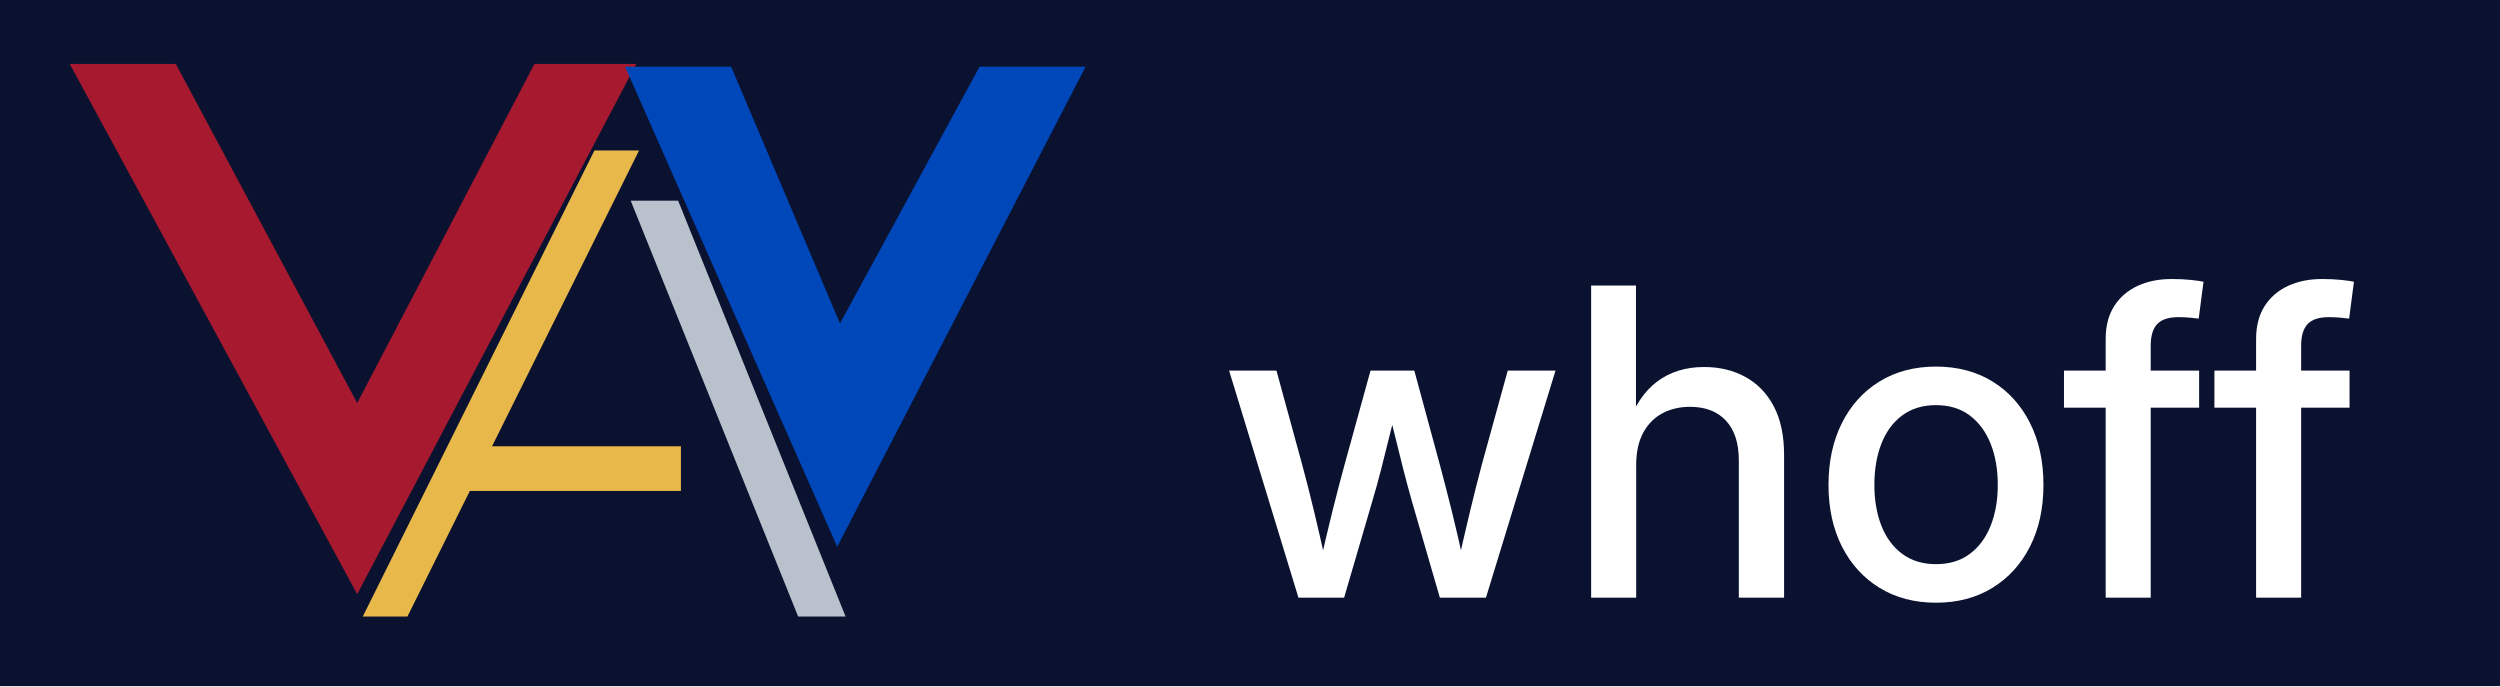
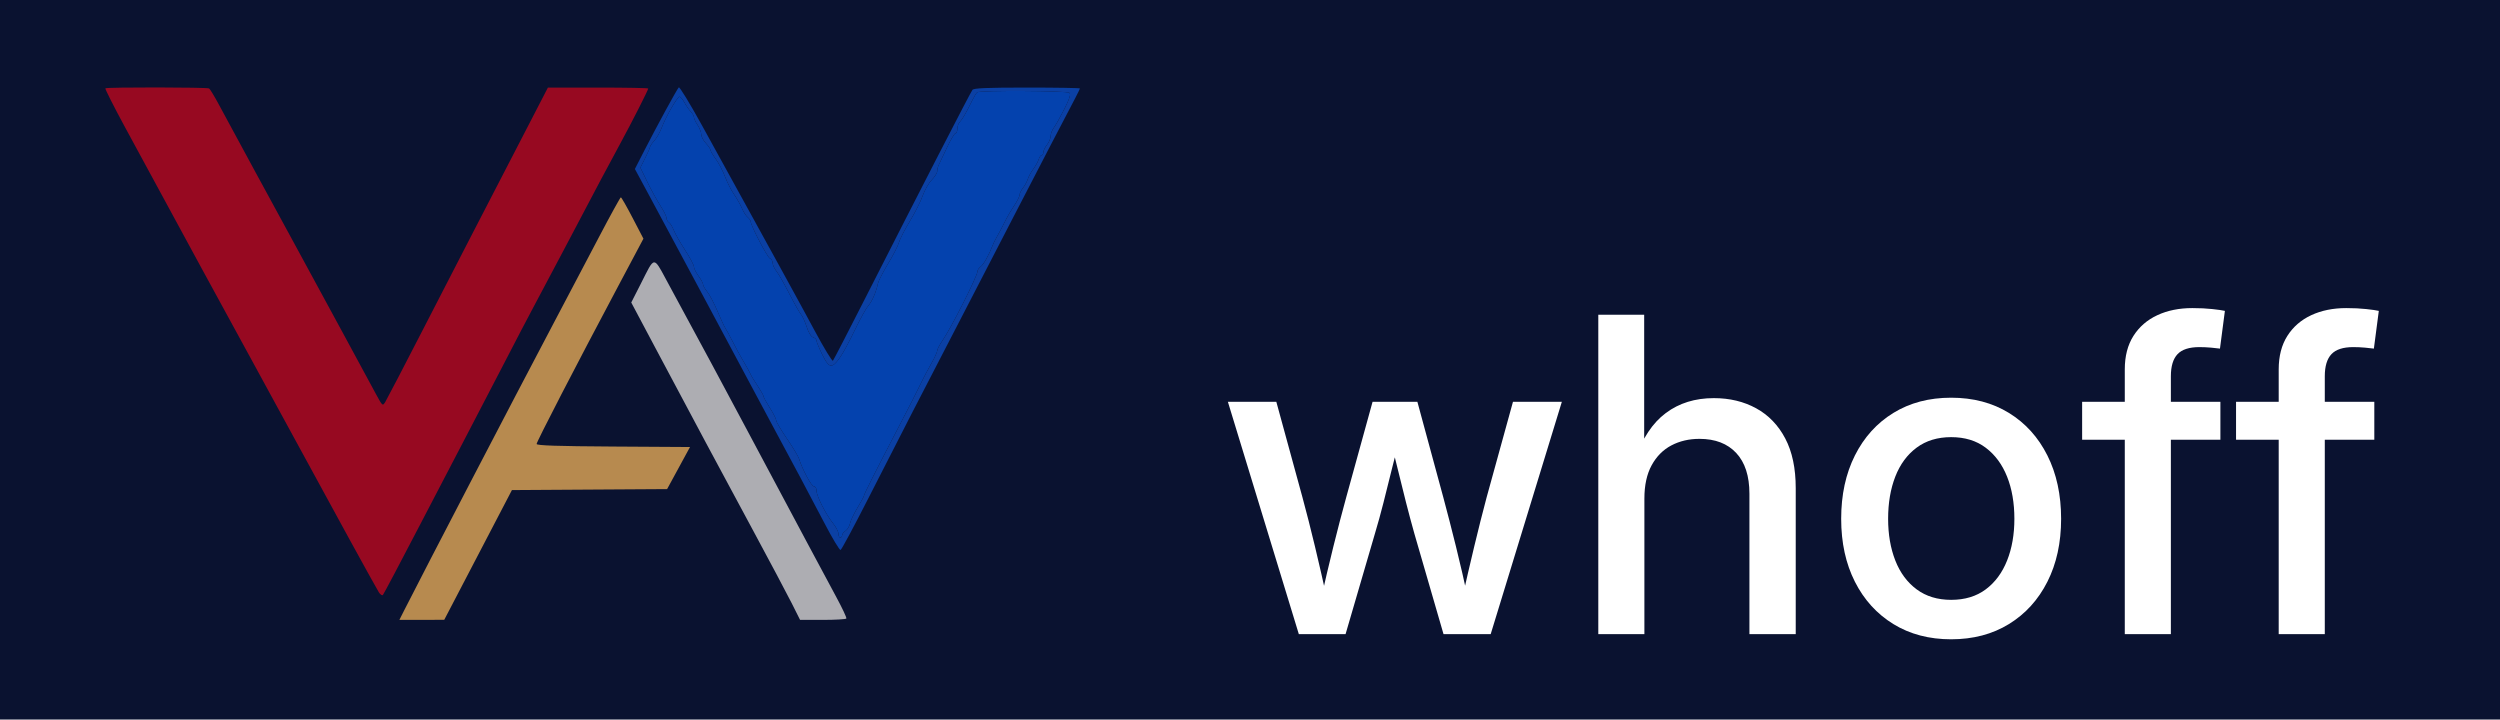
- <svg xmlns="http://www.w3.org/2000/svg" viewBox="0 0 860 236" width="860" height="236">
-   <rect width="860" height="236" fill="#0A1230" />
-   <g transform="translate(24 22) scale(0.48)">
+ <svg xmlns="http://www.w3.org/2000/svg" viewBox="0 0 820 236" width="820" height="236">
+   <rect width="820" height="236" fill="#0A1230" />
+   <g transform="translate(20 14) scale(0.6) translate(-84.98 -241.46)">
    <g id="wa-mark">
-       <path d="M0 0 L76 0 L206 243 L333 0 L406 0 L206 380 Z" fill="#A6192E" />
-       <path d="M398 2 L474 2 L552 186 L652 2 L728 2 L550 346 Z" fill="#0047BA" />
-       <path d="M376 62 L408 62 L242 396 L210 396 Z" fill="#E8B84A" />
-       <path d="M276 274 L438 274 L438 306 L276 306 Z" fill="#E8B84A" />
-       <path d="M402 98 L436 98 L556 396 L522 396 Z" fill="#B9C2CC" />
+       <path d="M 512.00 510.74 C512.00,511.43 511.55,512.00 511.00,512.00 C510.45,512.00 510.00,511.07 510.00,509.94 C510.00,508.81 508.67,506.22 507.03,504.19 C503.09,499.29 498.00,489.21 498.00,486.32 C498.00,484.98 497.40,484.00 496.57,484.00 C495.25,484.00 490.29,474.79 488.49,469.00 C488.06,467.62 485.08,462.66 481.86,457.96 C478.64,453.26 475.99,448.76 475.97,447.96 C475.96,447.16 474.39,444.05 472.47,441.05 C470.56,438.05 469.00,435.19 469.00,434.69 C469.00,434.20 467.60,431.72 465.90,429.20 C464.19,426.67 462.39,423.68 461.89,422.55 C461.39,421.42 459.63,418.25 457.98,415.50 C456.33,412.75 453.69,407.91 452.11,404.74 C450.53,401.58 448.81,398.43 448.30,397.74 C447.78,397.06 445.84,392.90 443.98,388.50 C442.13,384.10 439.57,379.23 438.31,377.67 C437.04,376.12 436.00,374.29 436.00,373.62 C436.00,372.94 434.88,370.86 433.50,369.00 C432.12,367.14 431.00,364.86 431.00,363.94 C431.00,363.03 428.83,358.95 426.18,354.89 C423.53,350.82 420.75,345.92 419.99,344.00 C419.24,342.08 418.03,340.14 417.31,339.70 C416.59,339.26 416.00,338.18 416.00,337.30 C416.00,336.43 414.51,333.41 412.68,330.60 C410.86,327.80 407.64,321.96 405.54,317.63 L 401.71 309.76 L 404.35 304.53 C405.81,301.65 407.00,298.92 407.00,298.45 C407.00,297.99 408.05,296.46 409.32,295.05 C410.60,293.65 412.37,290.57 413.26,288.22 C415.53,282.15 421.91,271.00 423.10,271.00 C423.64,271.00 424.86,272.42 425.80,274.16 C426.73,275.89 428.29,278.14 429.25,279.16 C430.21,280.17 431.00,281.56 431.01,282.25 C431.01,282.94 431.91,284.85 433.00,286.50 C434.09,288.15 434.99,290.45 434.99,291.60 C435.00,292.76 436.12,294.92 437.50,296.41 C438.88,297.89 440.00,299.53 440.00,300.06 C440.00,300.59 441.34,302.86 442.97,305.11 C444.60,307.37 446.86,311.69 447.99,314.71 C449.13,317.74 451.34,322.09 452.92,324.38 C454.49,326.67 456.44,330.11 457.24,332.02 C458.04,333.94 459.43,336.12 460.35,336.87 C461.26,337.63 462.00,338.67 462.00,339.19 C462.00,341.31 471.13,358.83 472.51,359.36 C473.33,359.68 474.00,360.79 474.00,361.83 C474.00,362.88 474.97,364.96 476.15,366.46 C477.33,367.97 480.52,373.54 483.22,378.85 C485.93,384.16 488.78,389.20 489.55,390.05 C490.32,390.90 491.70,393.93 492.62,396.78 C493.65,399.96 495.00,402.18 496.15,402.55 C497.17,402.87 498.00,403.67 498.00,404.33 C498.00,404.99 499.37,408.34 501.04,411.76 C503.19,416.17 504.64,418.00 505.99,418.00 C508.50,418.00 512.37,412.19 518.98,398.50 C521.90,392.45 525.21,386.48 526.33,385.24 C528.35,383.00 530.61,377.77 531.60,373.04 C531.88,371.69 534.38,366.84 537.15,362.25 C539.92,357.67 542.59,352.43 543.09,350.62 C543.60,348.81 546.27,343.59 549.04,339.04 C551.81,334.48 554.95,328.24 556.03,325.18 C557.10,322.12 559.34,318.21 560.99,316.51 C562.65,314.80 564.00,312.63 564.00,311.69 C564.00,310.75 564.39,309.19 564.86,308.24 C565.33,307.28 567.35,303.01 569.35,298.75 C571.35,294.49 573.44,291.00 573.99,291.00 C574.55,291.00 575.00,289.91 575.00,288.57 C575.00,287.24 575.60,285.54 576.33,284.81 C577.75,283.39 579.70,280.03 583.00,273.29 C584.13,270.98 585.42,268.86 585.87,268.58 C587.67,267.47 635.14,267.74 636.27,268.87 C637.10,269.70 636.39,271.99 633.48,277.75 C631.33,282.01 628.76,286.57 627.78,287.88 C626.80,289.20 626.00,291.27 626.00,292.50 C626.00,293.73 625.10,295.87 624.00,297.27 C622.90,298.67 622.00,300.53 622.00,301.41 C622.00,302.28 621.58,303.00 621.07,303.00 C620.55,303.00 619.83,304.01 619.45,305.25 C619.08,306.49 617.76,308.85 616.53,310.50 C615.30,312.15 613.94,314.62 613.51,316.00 C613.08,317.38 611.89,319.57 610.86,320.88 C609.84,322.20 609.00,323.93 609.00,324.74 C609.00,325.55 607.64,328.22 605.98,330.68 C604.32,333.15 602.29,336.59 601.46,338.33 C600.12,341.17 598.31,344.59 595.83,349.00 C595.37,349.83 594.73,351.17 594.41,352.00 C592.37,357.33 589.38,362.69 587.82,363.81 C586.82,364.53 586.00,365.72 586.00,366.46 C586.00,369.02 571.60,397.46 566.75,404.48 C565.24,406.67 564.00,409.07 564.00,409.81 C564.00,410.56 562.54,413.73 560.75,416.87 C558.96,420.00 556.54,424.58 555.37,427.04 C553.02,431.97 549.15,439.58 541.54,454.17 C530.31,475.72 524.00,488.24 524.00,488.98 C524.00,489.41 522.40,492.40 520.44,495.63 C518.49,498.86 516.62,502.77 516.30,504.33 C515.98,505.89 514.88,507.68 513.86,508.32 C512.84,508.96 512.00,510.05 512.00,510.74 Z" fill="#0442AE" />
+       <path d="M 502.44 504.30 C495.11,490.26 483.27,468.01 476.74,456.00 C475.10,452.98 468.47,440.60 462.01,428.50 C446.81,400.00 415.33,341.27 406.01,324.01 L 398.72 310.51 L 403.84 300.51 C410.64,287.22 421.73,266.87 422.72,265.89 C423.15,265.46 428.76,274.65 435.19,286.30 C475.71,359.80 488.68,383.42 496.95,398.82 C502.07,408.35 506.58,415.78 506.98,415.32 C507.38,414.87 515.59,398.98 525.23,380.00 C553.92,323.51 582.18,268.59 583.25,267.25 C584.00,266.30 591.22,266.00 613.12,266.00 C629.01,266.00 642.00,266.22 642.00,266.48 C642.00,266.93 640.30,270.22 625.99,297.50 C622.81,303.55 613.36,321.77 604.99,338.00 C596.61,354.23 586.61,373.58 582.75,381.00 C556.11,432.32 542.60,458.55 526.37,490.48 C518.54,505.86 511.70,518.60 511.15,518.78 C510.61,518.96 506.69,512.45 502.44,504.30 ZM 512.00 510.74 C512.00,510.05 512.84,508.96 513.86,508.32 C514.88,507.68 515.98,505.89 516.30,504.33 C516.62,502.77 518.49,498.86 520.44,495.63 C522.40,492.40 524.00,489.41 524.00,488.98 C524.00,488.24 530.31,475.72 541.54,454.17 C549.15,439.58 553.02,431.97 555.37,427.04 C556.54,424.58 558.96,420.00 560.75,416.87 C562.54,413.73 564.00,410.56 564.00,409.81 C564.00,409.07 565.24,406.67 566.75,404.48 C571.60,397.46 586.00,369.02 586.00,366.46 C586.00,365.72 586.82,364.53 587.82,363.81 C589.38,362.69 592.37,357.33 594.41,352.00 C594.73,351.17 595.37,349.83 595.83,349.00 C598.31,344.59 600.12,341.17 601.46,338.33 C602.29,336.59 604.32,333.15 605.98,330.68 C607.64,328.22 609.00,325.55 609.00,324.74 C609.00,323.93 609.84,322.20 610.86,320.88 C611.89,319.57 613.08,317.38 613.51,316.00 C613.94,314.62 615.30,312.15 616.53,310.50 C617.76,308.85 619.08,306.49 619.45,305.25 C619.83,304.01 620.55,303.00 621.07,303.00 C621.58,303.00 622.00,302.28 622.00,301.41 C622.00,300.53 622.90,298.67 624.00,297.27 C625.10,295.87 626.00,293.73 626.00,292.50 C626.00,291.27 626.80,289.20 627.78,287.88 C628.76,286.57 631.33,282.01 633.48,277.75 C636.39,271.99 637.10,269.70 636.27,268.87 C635.14,267.74 587.67,267.47 585.87,268.58 C585.42,268.86 584.13,270.98 583.00,273.29 C579.70,280.03 577.75,283.39 576.33,284.81 C575.60,285.54 575.00,287.24 575.00,288.57 C575.00,289.91 574.55,291.00 573.99,291.00 C573.44,291.00 571.35,294.49 569.35,298.75 C567.35,303.01 565.33,307.28 564.86,308.24 C564.39,309.19 564.00,310.75 564.00,311.69 C564.00,312.63 562.65,314.80 560.99,316.51 C559.34,318.21 557.10,322.12 556.03,325.18 C554.95,328.24 551.81,334.48 549.04,339.04 C546.27,343.59 543.60,348.81 543.09,350.62 C542.59,352.43 539.92,357.67 537.15,362.25 C534.38,366.84 531.88,371.69 531.60,373.04 C530.61,377.77 528.35,383.00 526.33,385.24 C525.21,386.48 521.90,392.45 518.98,398.50 C512.37,412.19 508.50,418.00 505.99,418.00 C504.64,418.00 503.19,416.17 501.04,411.76 C499.37,408.34 498.00,404.99 498.00,404.33 C498.00,403.67 497.17,402.87 496.15,402.55 C495.00,402.18 493.65,399.96 492.62,396.78 C491.70,393.93 490.32,390.90 489.55,390.05 C488.78,389.20 485.93,384.16 483.22,378.85 C480.52,373.54 477.33,367.97 476.15,366.46 C474.97,364.96 474.00,362.88 474.00,361.83 C474.00,360.79 473.33,359.68 472.51,359.36 C471.13,358.83 462.00,341.31 462.00,339.19 C462.00,338.67 461.26,337.63 460.35,336.87 C459.43,336.12 458.04,333.94 457.24,332.02 C456.44,330.11 454.49,326.67 452.92,324.38 C451.34,322.09 449.13,317.74 447.99,314.71 C446.86,311.69 444.60,307.37 442.97,305.11 C441.34,302.86 440.00,300.59 440.00,300.06 C440.00,299.53 438.88,297.89 437.50,296.41 C436.12,294.92 435.00,292.76 434.99,291.60 C434.99,290.45 434.09,288.15 433.00,286.50 C431.91,284.85 431.01,282.94 431.01,282.25 C431.00,281.56 430.21,280.17 429.25,279.16 C428.29,278.14 426.73,275.89 425.80,274.16 C424.86,272.42 423.64,271.00 423.10,271.00 C421.91,271.00 415.53,282.15 413.26,288.22 C412.37,290.57 410.60,293.65 409.32,295.05 C408.05,296.46 407.00,297.99 407.00,298.45 C407.00,298.92 405.81,301.65 404.35,304.53 L 401.71 309.76 L 405.54 317.63 C407.64,321.96 410.86,327.80 412.68,330.60 C414.51,333.41 416.00,336.43 416.00,337.30 C416.00,338.18 416.59,339.26 417.31,339.70 C418.03,340.14 419.24,342.08 419.99,344.00 C420.75,345.92 423.53,350.82 426.18,354.89 C428.83,358.95 431.00,363.03 431.00,363.94 C431.00,364.86 432.12,367.14 433.50,369.00 C434.88,370.86 436.00,372.94 436.00,373.62 C436.00,374.29 437.04,376.12 438.31,377.67 C439.57,379.23 442.13,384.10 443.98,388.50 C445.84,392.90 447.78,397.06 448.30,397.74 C448.81,398.43 450.53,401.58 452.11,404.74 C453.69,407.91 456.33,412.75 457.98,415.50 C459.63,418.25 461.39,421.42 461.89,422.55 C462.39,423.68 464.19,426.67 465.90,429.20 C467.60,431.72 469.00,434.20 469.00,434.69 C469.00,435.19 470.56,438.05 472.47,441.05 C474.39,444.05 475.96,447.16 475.97,447.96 C475.99,448.76 478.64,453.26 481.86,457.96 C485.08,462.66 488.06,467.62 488.49,469.00 C490.29,474.79 495.25,484.00 496.57,484.00 C497.40,484.00 498.00,484.98 498.00,486.32 C498.00,489.21 503.09,499.29 507.03,504.19 C508.67,506.22 510.00,508.81 510.00,509.94 C510.00,511.07 510.45,512.00 511.00,512.00 C511.55,512.00 512.00,511.43 512.00,510.74 Z" fill="#0B40A4" />
+       <path d="M 258.72 541.86 C256.78,538.72 233.07,495.52 213.52,459.50 C204.86,443.55 194.07,423.75 189.53,415.50 C177.76,394.10 150.63,344.22 120.01,287.71 C113.82,276.27 108.98,266.69 109.25,266.41 C109.94,265.72 164.84,265.79 165.96,266.48 C166.45,266.78 168.84,270.73 171.28,275.26 C179.57,290.66 201.70,331.43 213.21,352.50 C219.52,364.05 231.13,385.42 239.01,400.00 C246.89,414.58 255.02,429.59 257.07,433.37 C260.76,440.18 260.81,440.22 262.26,437.87 C263.07,436.57 272.52,418.40 283.27,397.50 C294.02,376.60 305.15,355.00 308.00,349.50 C313.20,339.49 320.38,325.61 340.45,286.75 L 351.17 266.00 L 378.58 266.00 C393.66,266.00 406.00,266.23 406.00,266.52 C406.00,267.36 397.25,284.59 390.51,297.00 C383.45,310.00 380.12,316.28 359.73,355.00 C351.76,370.12 344.12,384.52 342.75,387.00 C341.38,389.48 333.40,404.77 325.01,421.00 C316.62,437.23 307.85,454.10 305.51,458.50 C303.18,462.90 292.38,483.60 281.52,504.50 C270.66,525.40 261.41,542.89 260.98,543.36 C260.54,543.83 259.53,543.15 258.72,541.86 Z" fill="#970921" />
+       <path d="M 484.38 547.75 C481.82,542.66 472.08,524.33 462.73,507.00 C444.61,473.43 431.38,448.72 410.01,408.50 L 396.73 383.50 L 401.82 373.50 C405.85,365.57 407.53,361.59 409.27,361.56 C410.76,361.54 412.29,364.41 415.37,370.17 C415.93,371.22 416.54,372.36 417.22,373.60 C438.21,412.36 445.02,425.02 460.46,454.00 C487.95,505.60 502.51,532.85 508.81,544.50 C512.09,550.55 514.57,555.84 514.32,556.25 C514.08,556.66 508.29,557.00 501.45,557.00 L 489.02 557.00 Z" fill="#ADADB2" />
+       <path d="M 272.62 551.75 C283.91,529.46 332.16,436.73 354.46,394.50 C361.72,380.75 372.79,359.71 379.07,347.75 C385.34,335.79 390.74,326.00 391.05,326.00 C391.36,326.00 394.27,331.08 397.50,337.30 L 403.39 348.60 L 389.33 375.05 C366.50,417.98 345.00,459.60 345.00,460.83 C345.00,461.67 356.18,462.05 386.92,462.24 L 428.85 462.50 L 422.59 474.00 L 416.33 485.50 L 373.91 485.77 L 331.50 486.04 L 313.00 521.50 L 294.50 556.96 L 282.23 556.98 L 269.97 557.00 Z" fill="#B78A4F" />
    </g>
  </g>
-   <g transform="translate(420 58) scale(2.05)" fill="#FFFFFF">
+   <g transform="translate(400 64) scale(2.0)" fill="#FFFFFF">
    <path d="M13.008 72.0 1.371 33.891H9.316L13.605 49.57Q14.625 53.332 15.645 57.586Q16.664 61.84 17.684 66.48H16.594Q17.613 61.91 18.668 57.656Q19.723 53.402 20.777 49.57L25.102 33.891H32.449L36.703 49.57Q37.723 53.367 38.777 57.621Q39.832 61.875 40.816 66.48H39.727Q40.746 61.91 41.766 57.656Q42.785 53.402 43.805 49.57L48.129 33.891H56.145L44.473 72.0H36.738L31.957 55.512Q31.254 53.016 30.586 50.396Q29.918 47.777 29.268 45.088Q28.617 42.398 27.914 39.762H29.566Q28.898 42.363 28.23 45.07Q27.562 47.777 26.895 50.414Q26.227 53.051 25.488 55.512L20.672 72.0Z" />
    <path d="M69.68 49.781V72.0H62.121V19.617H69.645V43.312H68.168Q69.926 38.18 73.195 35.736Q76.465 33.293 81.07 33.293Q84.973 33.293 88.014 34.963Q91.055 36.633 92.777 39.902Q94.5 43.172 94.5 48.059V72.0H86.906V48.973Q86.906 44.613 84.744 42.293Q82.582 39.973 78.715 39.973Q76.148 39.973 74.109 41.045Q72.07 42.117 70.875 44.297Q69.68 46.477 69.68 49.781Z" />
    <path d="M119.988 72.844Q114.574 72.844 110.514 70.348Q106.453 67.852 104.203 63.404Q101.953 58.957 101.953 53.086Q101.953 47.18 104.203 42.697Q106.453 38.215 110.514 35.719Q114.574 33.223 119.988 33.223Q125.402 33.223 129.463 35.719Q133.523 38.215 135.773 42.697Q138.023 47.18 138.023 53.086Q138.023 58.957 135.773 63.404Q133.523 67.852 129.463 70.348Q125.402 72.844 119.988 72.844ZM119.988 66.375Q123.363 66.375 125.666 64.652Q127.969 62.93 129.164 59.924Q130.359 56.918 130.359 53.086Q130.359 49.184 129.164 46.178Q127.969 43.172 125.666 41.432Q123.363 39.691 119.988 39.691Q116.648 39.691 114.328 41.414Q112.008 43.137 110.83 46.16Q109.652 49.184 109.652 53.086Q109.652 56.918 110.83 59.924Q112.008 62.93 114.328 64.652Q116.648 66.375 119.988 66.375Z" />
    <path d="M164.145 33.891V40.113H141.469V33.891ZM148.465 72.0V28.582Q148.465 25.312 149.889 23.08Q151.312 20.848 153.809 19.688Q156.305 18.527 159.539 18.527Q161.367 18.527 162.826 18.686Q164.285 18.844 164.883 18.984L164.074 25.172Q163.617 25.102 162.633 25.014Q161.648 24.926 160.699 24.926Q158.203 24.926 157.113 26.086Q156.023 27.246 156.023 29.707V72.0Z" />
    <path d="M189.387 33.891V40.113H166.711V33.891ZM173.707 72.0V28.582Q173.707 25.312 175.131 23.08Q176.555 20.848 179.051 19.688Q181.547 18.527 184.781 18.527Q186.609 18.527 188.068 18.686Q189.527 18.844 190.125 18.984L189.316 25.172Q188.859 25.102 187.875 25.014Q186.891 24.926 185.941 24.926Q183.445 24.926 182.355 26.086Q181.266 27.246 181.266 29.707V72.0Z" />
  </g>
</svg>
